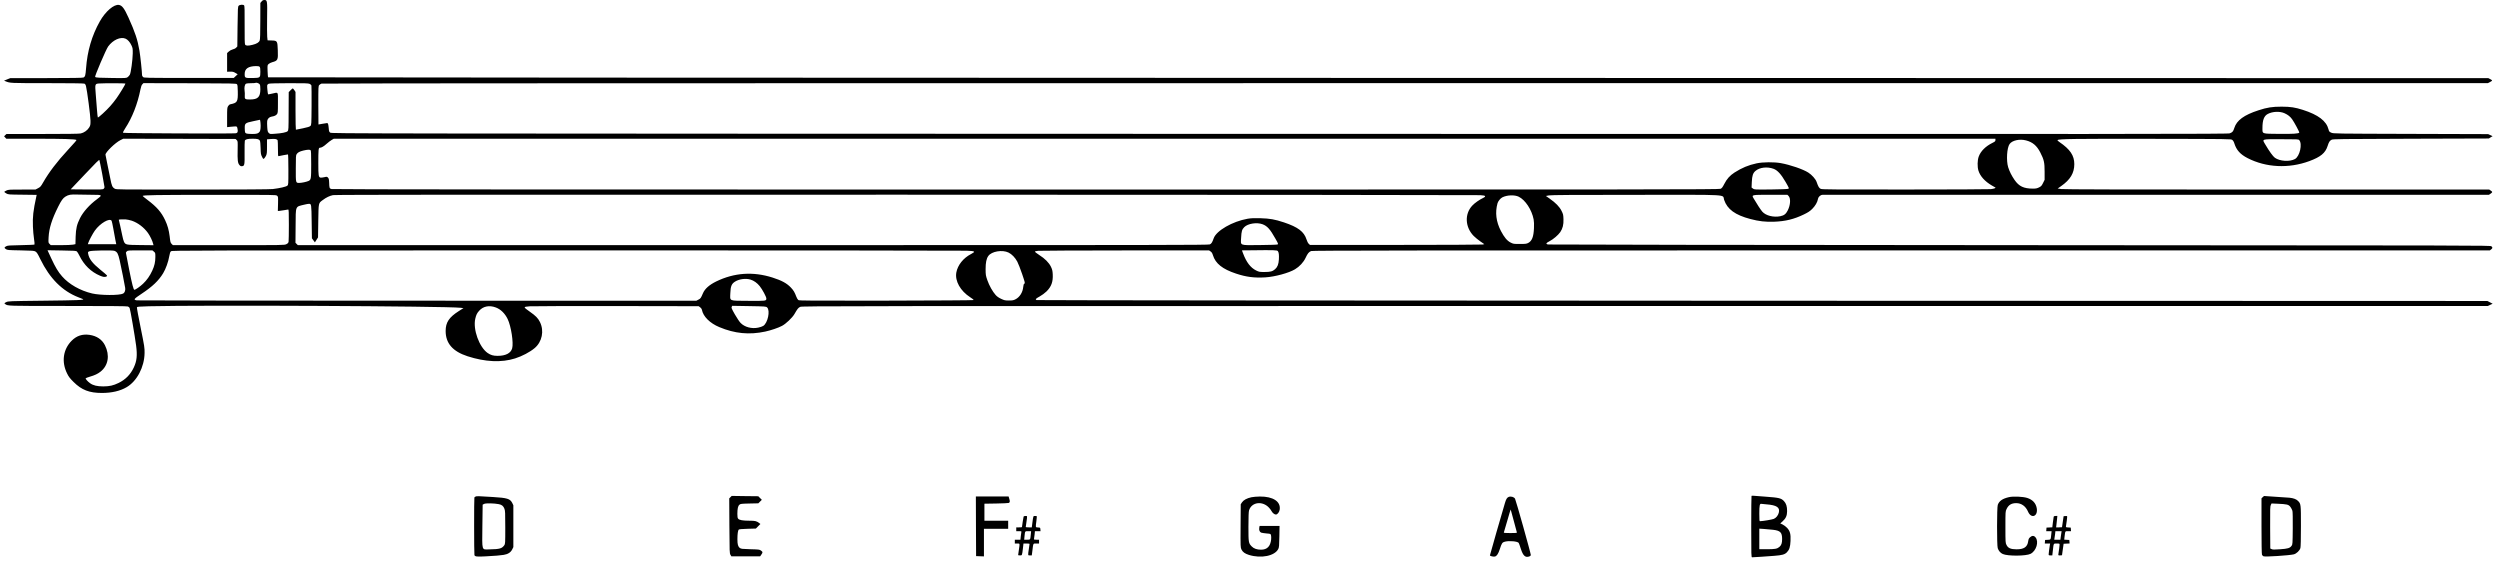
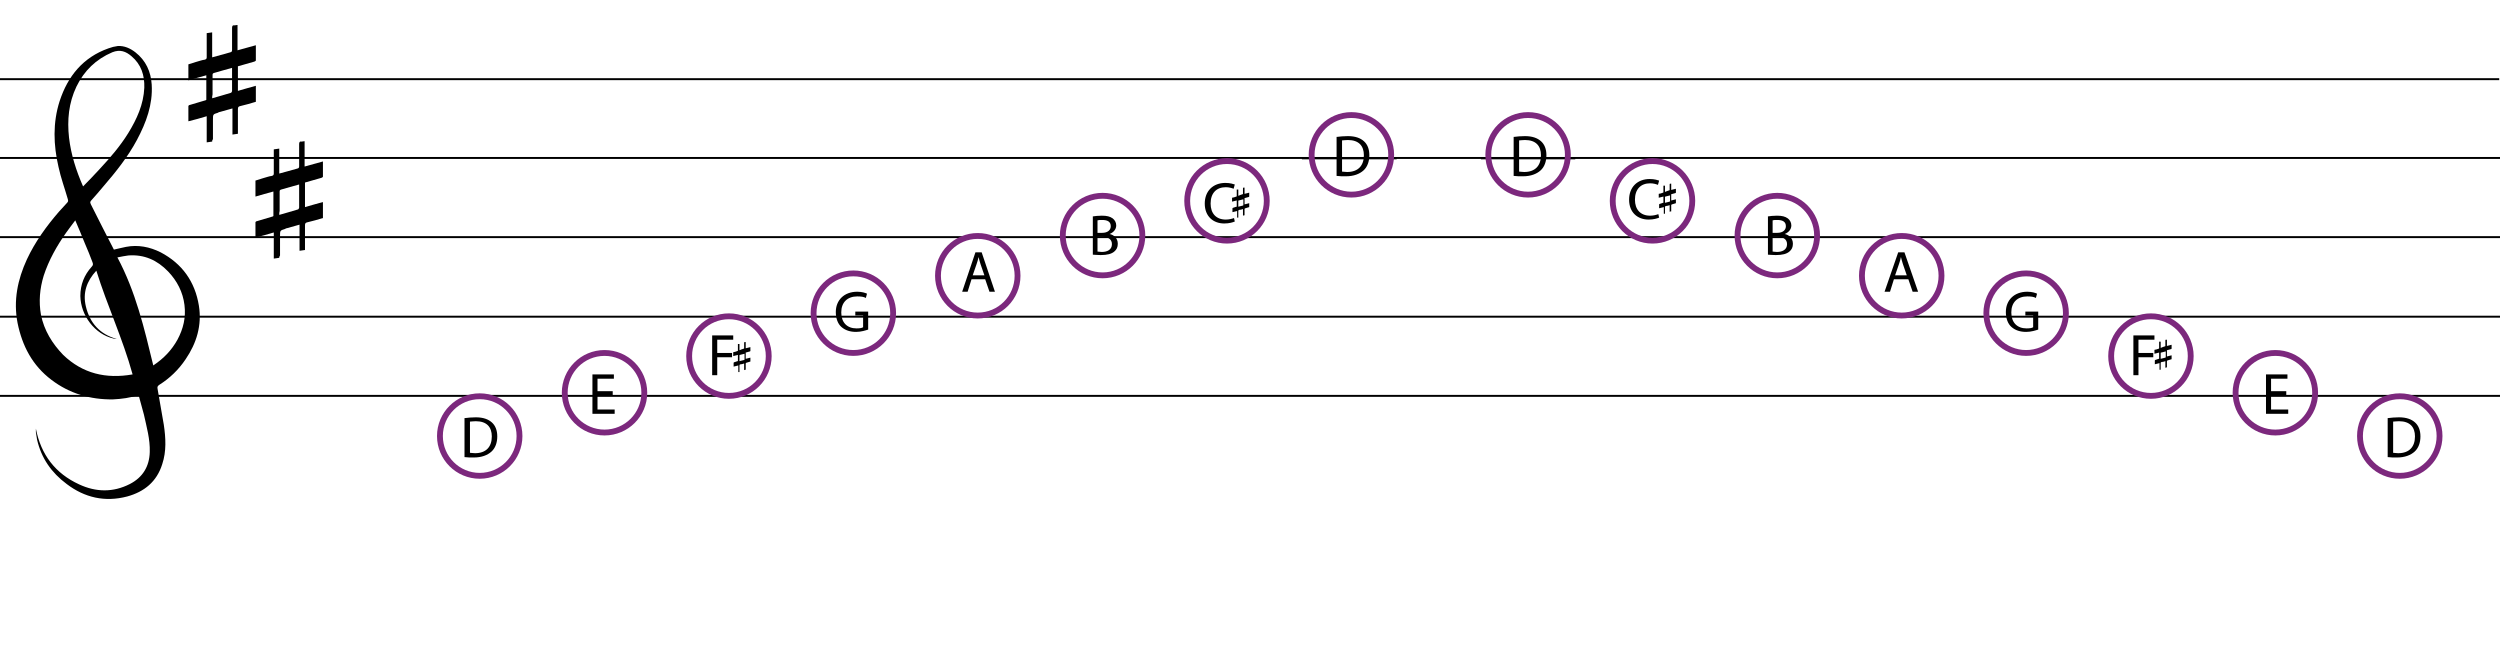
- <svg xmlns="http://www.w3.org/2000/svg" version="1.0" width="5262pt" height="1208pt" viewBox="0 0 5262 1208" preserveAspectRatio="xMidYMid meet">
-   <g transform="translate(0,1208) scale(0.1,-0.1)" fill="#000000" stroke="none">
-     <path d="M5506 12049 l-26 -31 -1 -376 c0 -265 -4 -387 -12 -412 -14 -42 -63 -72 -153 -94 -92 -23 -140 -21 -155 6 -9 16 -11 130 -10 416 2 291 -1 397 -10 408 -18 22 -92 18 -115 -7 -18 -20 -19 -46 -24 -439 l-5 -418 -24 -25 c-13 -15 -44 -31 -73 -37 -30 -8 -62 -25 -83 -45 l-35 -32 0 -197 0 -196 64 2 c53 1 71 -3 111 -27 l48 -28 -41 -38 -41 -39 -946 0 c-932 0 -945 0 -965 20 -11 11 -20 27 -20 36 0 67 -36 406 -55 519 -39 229 -90 383 -231 695 -88 194 -132 253 -199 266 -105 19 -285 -135 -404 -346 -168 -299 -264 -627 -290 -992 -11 -145 -18 -170 -53 -189 -16 -9 -227 -12 -782 -13 l-761 -1 -65 -26 -65 -27 30 -12 c98 -40 91 -40 876 -40 457 0 768 -4 783 -10 17 -6 28 -21 35 -47 24 -91 96 -643 96 -734 0 -89 -2 -99 -30 -145 -37 -59 -107 -108 -176 -123 -35 -8 -295 -11 -807 -11 l-756 0 -25 -24 -25 -25 24 -26 23 -25 633 0 c556 0 824 -8 843 -26 6 -5 -29 -46 -181 -211 -229 -247 -397 -468 -520 -683 -49 -86 -59 -97 -108 -122 l-54 -28 -285 0 c-268 0 -287 -1 -328 -21 -24 -11 -43 -24 -43 -28 0 -4 19 -18 42 -32 42 -24 47 -24 342 -27 l298 -4 -6 -26 c-68 -316 -81 -433 -73 -642 3 -80 13 -196 23 -257 10 -62 14 -116 10 -120 -4 -5 -132 -10 -284 -13 -238 -4 -281 -7 -309 -22 -46 -25 -47 -34 -11 -60 32 -22 40 -23 313 -28 257 -5 283 -7 313 -25 27 -16 47 -48 101 -160 199 -407 461 -670 803 -803 40 -16 82 -33 93 -37 48 -20 -108 -26 -821 -34 -749 -9 -750 -9 -794 -31 -42 -21 -43 -23 -24 -37 57 -44 16 -43 1323 -43 860 0 1247 -3 1264 -11 12 -6 28 -19 35 -29 12 -20 109 -583 137 -793 27 -210 15 -324 -48 -460 -70 -150 -175 -256 -322 -328 -112 -54 -189 -71 -320 -72 -130 0 -214 20 -279 67 -51 36 -100 92 -92 104 3 5 40 19 83 32 110 32 170 61 230 108 163 130 198 343 92 555 -62 122 -174 197 -326 219 -148 21 -270 -19 -373 -122 -183 -183 -220 -447 -97 -693 32 -66 59 -101 136 -177 169 -169 331 -231 596 -231 207 0 386 42 521 122 218 128 373 424 377 719 2 108 -3 140 -82 530 -47 228 -82 423 -79 431 6 14 39 17 255 23 1127 27 6242 3 6556 -32 l62 -7 -100 -64 c-204 -130 -275 -237 -275 -418 0 -259 149 -430 460 -531 373 -121 714 -137 1002 -46 148 47 309 132 410 216 158 132 206 364 112 551 -40 81 -90 131 -209 214 -71 48 -114 84 -112 93 2 12 26 17 107 23 58 4 881 6 1830 5 l1725 -3 31 -22 c20 -15 34 -35 38 -55 27 -140 168 -281 366 -363 325 -137 632 -166 967 -94 120 26 277 79 354 121 81 42 214 170 258 244 70 120 82 135 124 155 41 18 376 19 17782 19 l17740 0 50 24 50 23 -55 29 -55 29 -15260 5 c-8444 3 -15268 9 -15277 14 -32 15 -19 30 65 76 46 25 108 71 143 105 103 101 140 203 132 361 -4 75 -10 100 -37 158 -43 88 -127 173 -249 250 -51 33 -91 64 -89 70 2 6 32 14 68 17 35 4 859 7 1830 8 l1766 1 33 -22 c24 -17 37 -37 50 -80 53 -175 202 -293 487 -387 213 -71 383 -93 615 -79 200 12 496 92 625 170 95 57 180 148 223 241 43 92 68 123 116 143 28 12 1869 14 12422 14 l12389 0 27 21 c32 25 33 40 5 65 -21 19 -204 19 -9928 24 -5448 3 -9918 10 -9933 14 -47 14 -38 31 37 69 80 42 180 127 225 191 52 77 72 157 68 272 -3 92 -6 107 -41 176 -42 86 -123 169 -252 259 l-77 54 63 12 c48 9 498 12 1834 12 2036 1 1813 14 1854 -105 67 -199 233 -320 554 -404 179 -48 317 -63 497 -57 240 9 420 53 627 153 89 43 126 67 176 116 65 65 109 140 122 211 10 49 54 87 103 87 20 0 3183 0 7028 0 l6991 0 33 22 c45 31 46 39 7 65 l-33 23 -4467 0 c-3244 0 -4487 3 -4541 11 l-76 11 73 51 c194 136 277 275 277 463 0 181 -88 311 -313 464 -31 20 -45 36 -39 42 24 24 352 29 1964 26 1671 -3 1687 -3 1713 -23 17 -13 34 -40 44 -75 44 -140 125 -229 278 -308 390 -200 867 -223 1300 -63 238 88 336 169 384 317 27 85 43 110 83 132 29 16 152 17 1671 22 l1640 5 39 25 40 24 -47 22 -47 21 -1628 5 c-1611 5 -1627 5 -1673 25 -42 19 -47 25 -58 69 -45 178 -216 308 -542 412 -163 52 -256 66 -444 67 -199 0 -307 -17 -487 -76 -306 -99 -460 -212 -510 -372 -23 -74 -37 -91 -95 -113 -41 -16 -1273 -17 -20000 -12 -19760 6 -19956 6 -19982 26 -23 17 -27 28 -32 93 -7 81 -15 109 -33 109 -6 0 -49 -7 -96 -15 -47 -8 -86 -15 -87 -15 -2 0 -3 182 -3 405 0 394 1 406 20 425 12 12 32 25 46 30 16 7 8277 10 22812 10 l22787 0 40 21 c60 32 61 35 14 61 l-44 23 -23362 5 c-12849 3 -23365 9 -23369 13 -5 4 -10 64 -12 132 -4 123 -4 124 22 148 14 13 48 30 74 37 120 33 127 47 119 252 -7 198 -10 202 -130 206 l-85 3 -8 76 c-3 43 -5 220 -2 394 6 363 3 379 -56 379 -26 0 -40 -7 -60 -31z m-2863 -783 c46 -20 92 -72 124 -141 26 -55 28 -69 27 -170 -2 -137 -39 -410 -62 -449 -9 -16 -30 -38 -45 -50 -28 -20 -37 -21 -310 -18 -278 3 -353 7 -375 21 -15 9 228 578 274 642 101 139 261 211 367 165z m2821 -592 c12 -12 16 -37 16 -105 0 -124 -5 -128 -147 -131 -180 -3 -183 -1 -183 86 0 110 75 162 237 165 44 1 66 -4 77 -15z m-1 -365 c13 -17 17 -40 17 -108 -1 -163 -51 -214 -216 -215 -104 -1 -117 8 -112 78 3 28 1 77 -4 109 -10 68 4 132 31 146 10 6 58 10 106 10 48 0 90 3 93 6 12 12 67 -5 85 -26z m-2823 11 c0 -16 -123 -218 -189 -310 -33 -47 -92 -121 -132 -165 -83 -94 -251 -247 -260 -237 -3 4 -12 77 -18 162 -7 85 -19 234 -26 330 -18 213 -16 217 72 223 140 8 553 6 553 -3z m2346 -12 c14 -14 17 -40 19 -150 4 -222 -8 -242 -157 -273 -16 -3 -35 -19 -47 -39 -19 -31 -21 -48 -21 -237 l0 -205 78 8 c138 12 129 15 141 -43 13 -58 3 -86 -32 -94 -42 -11 -2365 -1 -2376 10 -7 7 8 38 45 95 147 224 260 513 320 817 13 62 24 94 41 110 l22 23 975 -2 c898 -3 977 -4 992 -20z m1529 8 c21 -9 37 -24 40 -38 3 -13 4 -204 3 -425 -3 -397 -3 -403 -25 -424 -16 -16 -57 -29 -159 -50 -76 -16 -142 -29 -146 -29 -4 0 -8 179 -8 398 l0 397 -25 38 c-14 20 -29 37 -33 37 -5 0 -25 -18 -47 -40 l-38 -39 -2 -401 c-1 -392 -2 -401 -22 -422 -25 -24 -128 -45 -275 -54 -93 -7 -97 -6 -121 18 -22 22 -26 37 -32 121 -4 53 -4 113 -1 133 9 47 44 81 92 89 60 10 93 25 114 53 18 23 20 41 20 238 0 246 14 224 -120 194 -46 -10 -86 -18 -87 -16 -8 8 -24 170 -19 190 3 14 18 29 33 34 17 6 186 11 426 11 324 1 404 -2 432 -13z m41571 -620 c72 -33 117 -69 158 -125 44 -60 157 -271 151 -282 -14 -22 -128 -30 -423 -27 -373 4 -352 -4 -352 123 0 168 33 255 113 297 102 53 254 59 353 14z m-42603 -203 c8 -78 0 -162 -17 -184 -30 -40 -59 -49 -161 -49 -60 0 -110 5 -125 13 -23 12 -25 19 -28 94 -4 118 4 126 178 162 74 15 138 29 141 30 3 0 9 -29 12 -66z m-501 -361 c23 -22 23 -26 20 -201 -5 -221 2 -283 36 -322 19 -24 31 -29 56 -27 53 5 57 26 54 283 -1 127 1 240 5 252 11 31 57 43 163 43 104 0 137 -9 154 -41 7 -12 14 -79 15 -154 3 -120 6 -138 30 -185 25 -50 27 -51 45 -35 11 10 29 36 40 59 17 37 20 62 20 193 l0 150 83 7 c89 7 130 -1 141 -29 3 -9 6 -89 6 -176 0 -148 1 -160 18 -155 21 6 181 36 193 36 5 0 9 -139 9 -318 0 -317 0 -319 -22 -340 -25 -22 -154 -53 -306 -71 -54 -7 -653 -11 -1689 -11 -1525 -1 -1606 0 -1635 17 -54 31 -67 60 -97 218 -16 83 -46 225 -65 318 -20 92 -36 174 -36 181 0 52 204 251 314 306 l60 30 1183 -2 1182 -3 23 -23z m37018 0 c0 -24 -8 -32 -62 -59 -145 -71 -248 -174 -290 -289 -28 -76 -31 -214 -6 -295 37 -118 133 -225 280 -312 34 -20 67 -38 72 -41 28 -10 -20 -29 -91 -37 -43 -4 -858 -8 -1811 -8 -1488 -1 -1738 1 -1767 13 -36 15 -54 45 -90 149 -20 58 -100 148 -173 194 -110 71 -381 164 -582 200 -142 25 -375 23 -507 -5 -173 -37 -309 -94 -466 -194 -97 -63 -160 -133 -215 -241 -34 -67 -51 -89 -77 -101 -30 -15 -1334 -16 -14617 -16 -10058 0 -14595 3 -14620 11 -44 12 -46 18 -50 136 -3 69 -7 86 -25 105 -21 20 -25 21 -75 9 -29 -7 -64 -11 -78 -10 -45 7 -50 34 -50 304 0 288 4 325 32 325 34 0 84 29 146 86 33 30 80 65 104 79 l43 25 17488 0 17487 0 0 -28z m6394 -1 c71 -78 12 -341 -89 -398 -110 -61 -319 -48 -423 26 -41 30 -117 135 -201 278 -71 121 -94 113 333 113 346 0 364 -1 380 -19z m-5751 -6 c139 -36 226 -109 300 -252 79 -154 92 -211 92 -408 l0 -170 -33 -67 c-29 -58 -39 -70 -84 -92 -42 -21 -66 -26 -128 -26 -194 0 -294 47 -388 183 -63 92 -104 174 -134 267 -43 140 -27 412 31 490 55 76 211 110 344 75z m-36105 -207 c9 -9 12 -88 12 -295 0 -309 -3 -327 -56 -352 -43 -19 -145 -41 -195 -41 -75 0 -74 -5 -73 305 0 240 2 276 17 299 25 38 60 57 140 77 86 21 139 23 155 7z m-4388 -492 c27 -147 50 -276 50 -286 0 -9 -8 -24 -18 -34 -17 -15 -53 -16 -356 -14 l-338 3 299 316 c229 243 300 313 305 300 4 -9 30 -137 58 -285z m35180 101 c83 -31 158 -113 253 -277 76 -132 77 -135 55 -144 -13 -6 -171 -12 -368 -14 -345 -3 -346 -3 -374 19 l-29 22 5 116 c6 133 24 189 78 234 88 75 247 93 380 44z m-35388 -547 c215 0 220 -4 98 -94 -155 -114 -287 -262 -355 -396 -67 -134 -87 -219 -93 -392 l-4 -157 -50 -10 c-27 -6 -143 -11 -259 -11 l-210 0 -26 26 c-26 26 -26 27 -20 142 10 188 69 377 202 642 65 130 100 179 151 211 69 42 110 49 253 44 74 -3 214 -5 313 -5z m29218 -8 c75 -5 95 -10 98 -23 2 -10 -12 -22 -40 -35 -73 -33 -181 -108 -231 -163 -164 -176 -150 -454 32 -638 33 -33 97 -85 142 -116 l81 -56 -38 -8 c-22 -4 -848 -8 -1836 -8 l-1796 0 -26 24 c-15 14 -35 53 -46 90 -52 165 -179 261 -475 360 -193 64 -296 82 -495 88 -136 4 -196 1 -270 -11 -318 -56 -658 -251 -714 -411 -30 -86 -47 -113 -81 -129 -30 -14 -974 -16 -9614 -16 l-9582 0 -25 25 -25 25 3 354 c4 439 -13 400 190 450 36 9 77 16 91 16 51 0 52 -7 57 -379 l5 -347 31 -42 32 -43 33 52 33 52 5 346 c7 393 2 371 94 440 71 54 146 90 216 104 44 9 2866 11 12057 9 6599 -1 12042 -6 12094 -10z m-25329 -11 c24 -19 24 -22 21 -170 l-4 -151 24 0 c12 0 58 7 101 15 43 8 85 15 93 15 12 0 14 -52 14 -324 0 -178 -3 -337 -6 -354 -5 -24 -16 -36 -48 -52 -42 -20 -57 -20 -1215 -20 l-1172 0 -24 24 c-27 27 -30 36 -44 162 -16 130 -44 232 -96 341 -79 168 -175 278 -373 427 -57 43 -102 80 -100 82 18 18 283 22 1459 23 1312 1 1347 1 1370 -18z m31814 -5 c49 -50 42 -189 -17 -306 -39 -75 -75 -104 -156 -121 -143 -29 -306 12 -380 97 -33 38 -121 172 -183 280 -42 75 -49 74 358 74 l354 0 24 -24z m-5680 -16 c139 -67 276 -275 315 -478 8 -40 11 -107 7 -185 -8 -183 -42 -269 -122 -311 -35 -18 -58 -21 -176 -21 -131 0 -137 1 -194 30 -74 38 -132 108 -203 242 -103 197 -126 391 -72 586 13 43 60 102 101 123 97 50 257 56 344 14z m-29192 -505 c131 -45 257 -141 343 -261 44 -62 94 -167 108 -227 l7 -28 -273 3 c-304 3 -316 6 -348 68 -10 20 -26 79 -36 131 -9 52 -30 147 -45 211 -16 65 -29 120 -29 122 0 8 82 12 145 8 33 -2 91 -15 128 -27z m-423 -4 c5 -11 21 -84 35 -163 13 -79 33 -185 43 -235 l19 -93 -299 0 -299 0 7 23 c14 47 98 205 140 263 110 155 316 275 354 205z m24224 -71 c100 -38 159 -103 272 -305 56 -98 61 -111 46 -120 -10 -6 -159 -11 -374 -13 -437 -4 -404 -17 -395 152 7 139 18 177 67 226 75 75 263 105 384 60z m322 -565 c21 -28 27 -78 22 -174 -6 -103 -29 -162 -80 -207 -54 -47 -98 -59 -223 -59 -104 0 -114 2 -176 32 -117 58 -205 173 -275 360 l-24 63 213 2 c463 6 528 4 543 -17z m-25277 -9 c10 -9 33 -47 51 -84 98 -202 246 -345 437 -426 67 -28 103 -32 134 -15 27 14 23 18 -130 143 -166 135 -236 227 -256 337 -6 34 -5 37 27 50 45 18 488 26 528 9 59 -24 76 -57 109 -200 34 -151 106 -510 116 -581 8 -51 -11 -101 -43 -118 -76 -41 -476 -39 -652 2 -253 60 -487 193 -633 360 -83 94 -141 191 -228 379 l-79 171 300 -5 c266 -4 302 -6 319 -22z m1620 -2 c30 -25 31 -28 31 -112 0 -106 -19 -190 -65 -288 -50 -110 -116 -203 -195 -277 -58 -56 -160 -127 -181 -127 -19 0 -49 115 -110 423 -38 192 -69 353 -69 358 0 5 9 18 20 29 19 19 33 20 279 20 l259 0 31 -26z m17104 19 c185 -7 198 -17 94 -71 -161 -83 -279 -231 -308 -386 -33 -180 84 -389 294 -524 56 -36 75 -52 65 -58 -7 -5 -834 -10 -1837 -12 -1602 -2 -1827 -1 -1847 12 -12 9 -32 40 -43 71 -34 92 -60 136 -114 192 -86 91 -193 149 -387 211 -410 130 -806 103 -1187 -83 -144 -71 -237 -153 -277 -247 -45 -105 -50 -112 -96 -135 l-44 -23 -5866 1 c-3226 0 -5885 4 -5910 7 -78 12 -65 29 102 140 229 152 356 273 452 431 56 93 109 240 129 360 11 65 20 89 37 103 21 17 343 18 8304 18 4554 0 8352 -3 8439 -7z m885 -39 c69 -34 138 -105 184 -191 20 -38 66 -155 102 -261 60 -178 64 -193 47 -202 -13 -7 -20 -25 -24 -69 -10 -113 -74 -216 -164 -261 -41 -21 -62 -25 -138 -25 -81 0 -97 4 -163 35 -50 23 -87 49 -115 80 -65 73 -136 199 -175 312 -34 98 -36 110 -37 233 0 139 17 221 57 277 69 98 295 136 426 72z m-5431 -569 c70 -21 139 -70 193 -137 56 -69 140 -226 140 -260 0 -53 -5 -53 -379 -50 -420 3 -385 -12 -379 163 5 144 27 197 100 242 88 55 224 72 325 42z m-5360 -587 c102 -38 191 -125 248 -243 73 -151 127 -501 95 -617 -29 -102 -136 -158 -306 -158 -92 0 -143 15 -210 60 -177 123 -313 498 -260 723 19 82 36 116 83 168 85 94 213 119 350 67z m5709 1 c70 -65 14 -330 -82 -389 -18 -12 -66 -28 -106 -36 -136 -29 -285 11 -370 99 -24 24 -78 105 -121 180 -68 120 -76 140 -66 159 l11 21 356 -6 c346 -6 355 -7 378 -28z" />
-     <path d="M36866 1643 c-3 -3 -6 -296 -6 -650 0 -608 1 -643 18 -643 31 0 333 20 467 31 169 13 220 28 267 76 51 53 69 108 75 238 7 144 -10 207 -72 274 -24 26 -67 58 -94 71 l-50 23 49 44 c68 61 94 119 95 213 0 103 -19 164 -69 216 -56 58 -106 70 -371 89 -121 8 -239 17 -261 20 -23 2 -44 1 -48 -2z m309 -178 c223 -17 294 -65 265 -177 -16 -59 -55 -107 -104 -129 -35 -15 -236 -49 -292 -49 -12 0 -14 27 -14 160 0 174 8 213 44 205 12 -2 57 -7 101 -10z m145 -536 c153 -18 190 -56 190 -194 0 -88 -15 -131 -59 -168 -47 -39 -90 -47 -263 -47 l-158 0 0 216 0 217 103 -7 c56 -4 140 -11 187 -17z" />
-     <path d="M10014 1630 c-12 -5 -25 -14 -29 -20 -8 -13 -7 -1193 1 -1214 12 -32 51 -36 237 -26 222 12 292 18 379 31 89 14 148 52 179 115 l24 49 0 440 0 440 -23 48 c-45 89 -105 108 -407 126 -312 20 -340 20 -361 11z m483 -161 c66 -13 97 -38 120 -97 16 -42 18 -82 18 -394 0 -336 -1 -347 -21 -375 -51 -69 -95 -82 -307 -86 -175 -3 -159 -52 -154 492 3 245 6 447 6 449 1 2 16 9 34 17 35 16 205 13 304 -6z" />
-     <path d="M15375 1616 l-26 -26 3 -577 c3 -554 4 -579 23 -611 l19 -32 303 0 302 0 26 37 c32 48 32 54 -7 84 -32 23 -41 24 -225 29 -174 5 -194 7 -220 26 -39 29 -52 74 -52 184 0 109 11 186 28 203 8 8 70 14 186 17 l175 5 47 48 48 48 -25 19 c-55 43 -84 50 -203 50 -141 0 -216 13 -239 41 -14 17 -18 39 -18 103 1 112 13 166 43 192 23 20 38 22 211 26 l187 4 37 37 37 37 -38 38 -37 37 -280 3 -279 4 -26 -26z" />
-     <path d="M47625 1615 l-25 -24 0 -580 c0 -355 4 -590 10 -606 5 -14 20 -29 33 -34 39 -15 541 18 636 41 57 14 125 79 140 133 7 26 11 187 11 463 0 465 0 465 -62 529 -35 36 -94 58 -178 67 -44 5 -504 36 -533 36 -4 0 -19 -11 -32 -25z m508 -155 c38 -10 55 -22 78 -53 16 -22 34 -58 40 -79 6 -25 9 -162 7 -373 -3 -319 -4 -335 -24 -362 -36 -50 -79 -63 -243 -74 -121 -9 -155 -8 -178 3 l-28 13 -3 443 c-2 390 0 446 14 474 l16 31 136 -6 c76 -2 159 -10 185 -17z" />
-     <path d="M20542 1003 l3 -628 83 -3 82 -3 0 291 0 290 255 0 255 0 0 85 0 85 -250 0 -250 0 0 179 0 179 248 4 c136 2 255 8 264 12 26 12 28 31 12 86 l-15 50 -344 0 -345 0 2 -627z" />
-     <path d="M26340 1614 c-97 -21 -166 -59 -198 -107 l-27 -41 -3 -454 c-3 -447 -2 -455 19 -499 26 -53 73 -87 157 -113 257 -80 545 -21 618 127 16 33 19 69 22 261 l4 222 -210 0 -210 0 -7 -38 c-8 -50 8 -90 41 -103 15 -5 65 -13 112 -17 84 -7 86 -7 94 -37 5 -16 6 -57 3 -90 -15 -144 -85 -215 -213 -215 -85 0 -151 23 -194 67 -69 70 -71 82 -71 418 1 215 4 312 13 343 54 176 285 206 423 53 20 -22 43 -53 51 -70 20 -38 62 -71 91 -71 33 0 73 52 80 103 26 170 -139 279 -419 276 -61 -1 -140 -7 -176 -15z" />
-     <path d="M31755 1621 c-36 -15 -55 -46 -80 -132 -56 -185 -315 -1088 -315 -1098 0 -15 74 -33 105 -25 40 10 71 57 104 159 39 123 52 140 106 154 94 24 270 7 291 -27 6 -9 26 -64 44 -122 48 -151 97 -194 184 -160 17 6 26 17 26 31 0 35 -311 1143 -331 1181 -20 38 -88 57 -134 39z m105 -497 c33 -126 63 -237 66 -246 5 -17 -6 -18 -136 -18 -110 0 -141 3 -137 13 2 6 35 119 73 249 37 131 69 236 71 234 1 -1 30 -105 63 -232z" />
-     <path d="M42284 1616 c-135 -31 -206 -80 -235 -163 -19 -53 -20 -848 -1 -910 17 -55 57 -102 107 -124 106 -47 491 -44 584 4 122 62 180 257 104 347 -32 39 -72 40 -114 2 -26 -23 -33 -39 -40 -86 -16 -118 -89 -169 -246 -168 -122 1 -177 25 -210 92 -22 43 -23 52 -23 375 0 326 0 331 24 380 41 87 102 125 204 125 109 0 199 -65 248 -179 69 -159 215 -98 183 75 -20 106 -88 178 -202 214 -92 28 -291 37 -383 16z" />
-     <path d="M21545 1208 c-4 -11 -35 -209 -35 -223 0 -3 -27 -5 -60 -5 l-60 0 0 -40 0 -40 56 0 c53 0 56 -1 51 -22 -3 -13 -9 -53 -12 -90 l-7 -68 -59 0 -59 0 0 -40 0 -40 50 0 c58 0 56 9 35 -135 -8 -55 -15 -103 -15 -107 0 -5 18 -8 39 -8 45 0 43 -6 62 153 l11 97 64 0 c35 0 64 -3 64 -7 0 -5 -7 -53 -15 -108 -21 -141 -22 -135 24 -135 l38 0 12 93 c21 171 14 157 82 157 l59 0 0 40 0 40 -56 0 c-48 0 -55 2 -50 18 3 9 8 50 12 90 l7 72 59 0 59 0 -3 38 c-3 37 -3 37 -50 40 -55 4 -53 -6 -34 135 7 53 10 99 8 102 -3 3 -20 5 -38 5 -37 0 -35 4 -55 -147 l-12 -93 -63 0 c-35 0 -64 3 -64 8 0 4 7 52 15 107 19 133 20 125 -20 125 -20 0 -38 -6 -40 -12z m151 -380 c-11 -111 -8 -108 -78 -108 l-61 0 7 73 c11 110 8 107 78 107 l61 0 -7 -72z" />
-     <path d="M43226 1203 c-2 -10 -10 -64 -17 -120 l-12 -102 -61 -3 -61 -3 -3 -37 -3 -38 57 0 56 0 -7 -67 c-11 -115 -9 -112 -73 -115 l-57 -3 -3 -37 -3 -38 56 0 56 0 -6 -32 c-10 -62 -25 -173 -25 -195 0 -20 5 -23 39 -23 l38 0 12 108 c17 151 12 142 82 142 57 0 59 -1 59 -26 0 -22 -13 -121 -25 -196 -4 -27 -3 -28 35 -28 22 0 40 1 41 3 0 1 8 56 17 122 l17 120 63 3 63 3 -3 37 -3 37 -54 3 -53 3 6 57 c16 130 10 122 78 122 l59 0 -3 38 -3 37 -52 3 c-51 3 -52 4 -48 30 12 71 25 173 25 192 0 18 -5 21 -37 18 l-38 -3 -17 -115 c-9 -63 -17 -116 -17 -117 -1 -2 -29 -3 -62 -3 l-62 0 7 58 c3 31 9 85 13 120 l6 62 -36 0 c-25 0 -37 -5 -41 -17z m161 -340 c-3 -21 -9 -62 -13 -90 l-7 -53 -64 0 -65 0 5 33 c3 17 9 58 13 90 l6 57 65 0 66 0 -6 -37z" />
+ <svg xmlns="http://www.w3.org/2000/svg" version="1.1" id="Layer_1" x="0px" y="0px" viewBox="0 0 641 172" style="enable-background:new 0 0 641 172;" xml:space="preserve">
+   <style type="text/css">
+ 	.st0{fill:none;stroke:#000000;stroke-width:0.5;stroke-miterlimit:10;}
+ 	.st1{fill:none;stroke:#7C287D;stroke-width:1.5;stroke-miterlimit:10;}
+ 	.st2{fill:none;stroke:#67BF75;stroke-miterlimit:10;}
+ 	.st3{fill:#7B7B7B;}
+ </style>
+   <line id="XMLID_1_" class="st0" x1="0" y1="40.5" x2="641" y2="40.5" />
+   <line id="XMLID_123_" class="st0" x1="-0.2" y1="20.3" x2="640.8" y2="20.3" />
+   <line id="XMLID_3_" class="st0" x1="0" y1="60.8" x2="641" y2="60.8" />
+   <line id="XMLID_4_" class="st0" x1="0" y1="81.2" x2="641" y2="81.2" />
+   <line id="XMLID_5_" class="st0" x1="0" y1="101.5" x2="641" y2="101.5" />
+   <circle id="XMLID_16_" class="st1" cx="155" cy="100.7" r="10.2" />
+   <circle id="XMLID_12_" class="st1" cx="123" cy="111.8" r="10.2" />
+   <circle id="XMLID_19_" class="st1" cx="186.9" cy="91.3" r="10.2" />
+   <circle id="XMLID_22_" class="st1" cx="218.8" cy="80.3" r="10.2" />
+   <circle id="XMLID_25_" class="st1" cx="250.7" cy="70.7" r="10.2" />
+   <circle id="XMLID_28_" class="st1" cx="282.7" cy="60.4" r="10.2" />
+   <circle id="XMLID_31_" class="st1" cx="314.6" cy="51.5" r="10.2" />
+   <circle id="XMLID_58_" class="st1" cx="423.7" cy="51.5" r="10.2" />
+   <circle id="XMLID_52_" class="st1" cx="455.7" cy="60.4" r="10.2" />
+   <circle id="XMLID_49_" class="st1" cx="487.6" cy="70.7" r="10.2" />
+   <circle id="XMLID_46_" class="st1" cx="519.5" cy="80.3" r="10.2" />
+   <circle id="XMLID_43_" class="st1" cx="551.5" cy="91.3" r="10.2" />
+   <circle id="XMLID_40_" class="st1" cx="583.4" cy="100.7" r="10.2" />
+   <circle id="XMLID_37_" class="st1" cx="615.3" cy="111.8" r="10.2" />
+   <g id="XMLID_3199_">
+     <path id="XMLID_3200_" d="M119.2,107.2c0.8-0.1,1.7-0.2,2.8-0.2c1.9,0,3.2,0.5,4.1,1.3c0.9,0.8,1.4,2,1.4,3.6c0,1.6-0.5,3-1.5,3.9   c-1,0.9-2.5,1.5-4.5,1.5c-0.9,0-1.7,0-2.4-0.1V107.2z M120.5,116.1c0.3,0,0.8,0.1,1.3,0.1c2.8,0,4.3-1.6,4.3-4.3   c0-2.4-1.3-3.9-4.1-3.9c-0.7,0-1.2,0.1-1.5,0.1V116.1z" />
+   </g>
+   <g id="XMLID_3195_">
+     <path id="XMLID_3196_" d="M612.3,107.2c0.8-0.1,1.7-0.2,2.8-0.2c1.9,0,3.2,0.5,4.1,1.3c0.9,0.8,1.4,2,1.4,3.6c0,1.6-0.5,3-1.5,3.9   c-1,0.9-2.5,1.5-4.5,1.5c-0.9,0-1.7,0-2.4-0.1V107.2z M613.6,116.1c0.3,0,0.8,0.1,1.3,0.1c2.8,0,4.3-1.6,4.3-4.3   c0-2.4-1.3-3.9-4.1-3.9c-0.7,0-1.2,0.1-1.5,0.1V116.1z" />
+   </g>
+   <g id="XMLID_3192_">
+     <path id="XMLID_3193_" d="M157.1,101.4h-3.9v3.6h4.4v1.1h-5.7V96h5.5v1.1h-4.2v3.2h3.9V101.4z" />
+   </g>
+   <g id="XMLID_3189_">
+     <path id="XMLID_3190_" d="M586.2,101.4h-3.9v3.6h4.4v1.1H581V96h5.5v1.1h-4.2v3.2h3.9V101.4z" />
+   </g>
+   <g id="XMLID_3186_">
+     <path id="XMLID_3187_" d="M182.6,86h5.4v1.1h-4.1v3.4h3.8v1.1h-3.8v4.6h-1.3V86z" />
+   </g>
+   <g id="XMLID_3183_">
+     <path id="XMLID_3184_" d="M547,86h5.4v1.1h-4.1v3.4h3.8v1.1h-3.8v4.6H547V86z" />
+   </g>
+   <g id="XMLID_3180_">
+     <path id="XMLID_3181_" d="M222.6,84.5c-0.6,0.2-1.8,0.6-3.1,0.6c-1.5,0-2.8-0.4-3.8-1.3c-0.9-0.8-1.4-2.2-1.4-3.8   c0-3,2.1-5.2,5.5-5.2c1.2,0,2.1,0.3,2.5,0.5l-0.3,1.1c-0.5-0.3-1.2-0.4-2.2-0.4c-2.5,0-4.1,1.5-4.1,4.1c0,2.6,1.5,4.1,3.9,4.1   c0.9,0,1.4-0.1,1.7-0.3v-3h-2v-1h3.3V84.5z" />
+   </g>
+   <g id="XMLID_3177_">
+     <path id="XMLID_3178_" d="M522.6,84.5c-0.6,0.2-1.8,0.6-3.1,0.6c-1.5,0-2.8-0.4-3.8-1.3c-0.9-0.8-1.4-2.2-1.4-3.8   c0-3,2.1-5.2,5.5-5.2c1.2,0,2.1,0.3,2.5,0.5l-0.3,1.1c-0.5-0.3-1.2-0.4-2.2-0.4c-2.5,0-4.1,1.5-4.1,4.1c0,2.6,1.5,4.1,3.9,4.1   c0.9,0,1.4-0.1,1.7-0.3v-3h-2v-1h3.3V84.5z" />
+   </g>
+   <line id="XMLID_83_" class="st0" x1="333.8" y1="40.6" x2="358.1" y2="40.6" />
+   <line id="XMLID_82_" class="st0" x1="379.7" y1="40.6" x2="403.9" y2="40.6" />
+   <g id="XMLID_3173_">
+     <path id="XMLID_3174_" d="M249.1,71.6l-1,3.2h-1.4l3.4-10.1h1.6l3.4,10.1h-1.4l-1.1-3.2H249.1z M252.4,70.6l-1-2.9   c-0.2-0.7-0.4-1.3-0.5-1.8h0c-0.1,0.6-0.3,1.2-0.5,1.8l-1,2.9H252.4z" />
+   </g>
+   <circle id="XMLID_34_" class="st1" cx="346.5" cy="39.7" r="10.2" />
+   <circle id="XMLID_55_" class="st1" cx="391.8" cy="39.7" r="10.2" />
+   <g id="XMLID_3169_">
+     <path id="XMLID_3170_" d="M485.6,71.6l-1,3.2h-1.4l3.5-10.1h1.6l3.5,10.1h-1.4l-1.1-3.2H485.6z M488.9,70.6l-1-2.9   c-0.2-0.7-0.4-1.3-0.5-1.8h0c-0.1,0.6-0.3,1.2-0.5,1.8l-1,2.9H488.9z" />
+   </g>
+   <g id="XMLID_3164_">
+     <path id="XMLID_3165_" d="M280.1,55.5c0.6-0.1,1.5-0.2,2.4-0.2c1.3,0,2.1,0.2,2.8,0.7c0.5,0.4,0.9,1,0.9,1.8c0,1-0.7,1.8-1.7,2.2v0   c1,0.2,2.1,1,2.1,2.5c0,0.9-0.3,1.5-0.9,2c-0.7,0.6-1.8,0.9-3.5,0.9c-0.9,0-1.6-0.1-2-0.1V55.5z M281.4,59.7h1.2   c1.4,0,2.2-0.7,2.2-1.7c0-1.2-0.9-1.6-2.2-1.6c-0.6,0-0.9,0-1.2,0.1V59.7z M281.4,64.5c0.3,0,0.6,0.1,1.1,0.1c1.3,0,2.6-0.5,2.6-2   c0-1.4-1.2-1.9-2.6-1.9h-1.1V64.5z" />
+   </g>
+   <g id="XMLID_3159_">
+     <path id="XMLID_3160_" d="M453.2,55.5c0.6-0.1,1.5-0.2,2.4-0.2c1.3,0,2.1,0.2,2.8,0.7c0.5,0.4,0.9,1,0.9,1.8c0,1-0.7,1.8-1.7,2.2v0   c1,0.2,2.1,1,2.1,2.5c0,0.9-0.3,1.5-0.9,2c-0.7,0.6-1.8,0.9-3.5,0.9c-0.9,0-1.6-0.1-2-0.1V55.5z M454.5,59.7h1.2   c1.4,0,2.2-0.7,2.2-1.7c0-1.2-0.9-1.6-2.2-1.6c-0.6,0-0.9,0-1.2,0.1V59.7z M454.5,64.5c0.3,0,0.6,0.1,1.1,0.1c1.3,0,2.6-0.5,2.6-2   c0-1.4-1.2-1.9-2.6-1.9h-1.1V64.5z" />
+   </g>
+   <g id="XMLID_3156_">
+     <path id="XMLID_3157_" d="M316.6,56.8c-0.5,0.2-1.4,0.5-2.7,0.5c-2.8,0-5-1.8-5-5.1c0-3.2,2.1-5.3,5.3-5.3c1.2,0,2.1,0.3,2.4,0.4   l-0.3,1.1c-0.5-0.2-1.2-0.4-2-0.4c-2.4,0-3.9,1.5-3.9,4.2c0,2.5,1.4,4.1,3.9,4.1c0.8,0,1.6-0.2,2.1-0.4L316.6,56.8z" />
+   </g>
+   <g id="XMLID_3153_">
+     <path id="XMLID_3154_" d="M425.4,55.8c-0.5,0.2-1.4,0.5-2.7,0.5c-2.8,0-5-1.8-5-5.1c0-3.2,2.1-5.3,5.3-5.3c1.2,0,2.1,0.3,2.4,0.4   l-0.3,1.1c-0.5-0.2-1.2-0.4-2-0.4c-2.4,0-3.9,1.5-3.9,4.2c0,2.5,1.4,4.1,3.9,4.1c0.8,0,1.6-0.2,2.1-0.4L425.4,55.8z" />
+   </g>
+   <g id="XMLID_3149_">
+     <path id="XMLID_3150_" d="M342.8,35.1c0.8-0.1,1.7-0.2,2.8-0.2c1.9,0,3.2,0.5,4.1,1.3c0.9,0.8,1.4,2,1.4,3.6c0,1.6-0.5,3-1.5,3.9   c-1,0.9-2.5,1.5-4.5,1.5c-0.9,0-1.7,0-2.4-0.1V35.1z M344.1,44c0.3,0,0.8,0.1,1.3,0.1c2.8,0,4.3-1.6,4.3-4.3c0-2.4-1.3-3.9-4.1-3.9   c-0.7,0-1.2,0.1-1.5,0.1V44z" />
+   </g>
+   <g id="XMLID_3145_">
+     <path id="XMLID_3146_" d="M388.2,35.1c0.8-0.1,1.7-0.2,2.8-0.2c1.9,0,3.2,0.5,4.1,1.3c0.9,0.8,1.4,2,1.4,3.6c0,1.6-0.5,3-1.5,3.9   c-1,0.9-2.5,1.5-4.5,1.5c-0.9,0-1.7,0-2.4-0.1V35.1z M389.5,44c0.3,0,0.8,0.1,1.3,0.1c2.8,0,4.3-1.6,4.3-4.3c0-2.4-1.3-3.9-4.1-3.9   c-0.7,0-1.2,0.1-1.5,0.1V44z" />
+   </g>
+   <g id="XMLID_9_">
+     <path id="XMLID_173_" d="M35.5,101.3c-2.1,0.7-4.3,1-6.5,1.1c-5.8,0.1-11.2-1.5-15.8-5c-4.9-3.7-7.5-8.7-8.7-14.6   c-1.1-5.7,0-11.1,2.4-16.3c2.1-4.5,5-8.5,8.2-12.2c0.7-0.8,1.4-1.5,2.1-2.3c0.3-0.3,0.3-0.5,0.2-0.9c-0.8-2.8-1.8-5.5-2.4-8.3   c-1.3-5.6-1.5-11.3,0.3-16.9c2.1-6.4,6-11.2,12.5-13.5c0.8-0.3,1.6-0.5,2.4-0.6c1.7-0.1,3.2,0.6,4.5,1.6c2.7,2.1,4,5,4.2,8.3   c0.3,5.1-1.4,9.7-3.8,14.2c-2.3,4.3-5.4,8.2-8.6,11.9c-1.1,1.3-2.1,2.5-3.2,3.7c-0.3,0.4-0.1,0.6,0,0.9c2,3.9,3.9,7.8,5.9,11.6   c1-0.2,2-0.5,3.1-0.7c3.1-0.6,6.1,0,8.9,1.4c5.5,2.9,8.8,7.5,9.8,13.7c0.8,5-0.6,9.6-3.4,13.7c-1.8,2.7-4.1,4.9-6.8,6.6   c-0.4,0.3-0.5,0.5-0.4,1c0.5,3.1,1.1,6.1,1.6,9.2c0.5,3.4,0.7,6.8-0.4,10.1c-1.4,4.5-4.6,7.1-9,8.3c-5.7,1.5-10.9,0.3-15.5-3.2   c-3.9-2.9-6.5-6.6-7.6-11.4c-0.1-0.6-0.2-1.3-0.3-1.9c0-0.3,0-0.6,0-0.9c1.3,6.7,5,11.5,11.1,14.3c4.3,2,8.7,2.1,13-0.1   c3.3-1.7,5-4.5,5.1-8.2c0.1-3.3-0.8-6.4-1.5-9.6c-0.4-1.5-0.8-2.9-1.2-4.4C35.7,101.7,35.6,101.5,35.5,101.3z M34,96   c-2.5-9.1-6.5-17.6-9.3-26.6c-2.5,2.7-3.5,5.7-2.7,9.1c1,4.3,3.6,7.2,7.9,8.4c-0.3,0-0.5,0-0.8-0.1c-4.8-1.1-8.4-5.9-8.5-10.9   c0-2.9,1-5.4,2.9-7.5c0.4-0.4,0.4-0.7,0.2-1.2c-0.6-1.6-1.2-3.1-1.9-4.7c-0.8-2-1.6-3.9-2.5-6c-0.8,1.1-1.6,2.1-2.3,3.1   c-2.4,3.4-4.5,7.1-5.8,11.1c-1,3.3-1.3,6.6-0.7,10c0.8,4,2.9,7.4,5.7,10.3C21.2,95.8,27.2,97.2,34,96z M21.3,47.8   c1.5-1.5,2.9-3,4.2-4.4c2.7-2.9,5.3-5.9,7.4-9.3c2.2-3.6,3.9-7.3,4.1-11.6c0.1-3.2-0.8-6-3.3-8.1c-1.4-1.2-2.9-1.8-4.9-1   c-4.2,1.8-7.2,4.7-9.2,8.8c-2,4.2-2.4,8.6-1.9,13.1C18.2,39.6,19.5,43.7,21.3,47.8z M39.3,93.7c2.7-1.8,4.7-3.9,6.2-6.6   c1.5-2.8,2.2-5.7,1.8-8.9c-0.4-3.3-1.9-6.2-4.2-8.6c-2.8-2.9-6.1-4.4-10.2-4.1c-0.9,0.1-1.7,0.3-2.8,0.5   C34.8,74.8,37,84.2,39.3,93.7z" />
+   </g>
+   <g id="XMLID_84_">
+     <path id="XMLID_106_" d="M54.4,36.3c-0.4,0.1-0.9,0.1-1.4,0.2c0-2.2,0-4.5,0-6.7c-1.6,0.5-3.1,0.9-4.7,1.3c0-1.3,0-2.6,0-3.9   c0-0.1,0.2-0.3,0.4-0.3c1.2-0.4,2.5-0.7,3.7-1.1c0.2,0,0.3-0.1,0.5-0.2c0-2.1,0-4.2,0-6.3c-1.6,0.4-3.1,0.9-4.6,1.3   c0-1.4,0-2.7,0-4.1c0.6-0.2,1.3-0.4,1.9-0.6c0.8-0.2,1.5-0.5,2.3-0.6c0.4-0.1,0.5-0.3,0.5-0.6c0-1.8,0-3.7,0-5.5c0-0.2,0-0.4,0-0.7   c0.5-0.1,0.9-0.1,1.4-0.2c0,2.1,0,4.2,0,6.4c0.8-0.2,1.5-0.4,2.2-0.6c0.8-0.2,1.7-0.5,2.5-0.7c0.3-0.1,0.4-0.2,0.4-0.6   c0-1.9,0-3.7,0-5.6c0-0.5,0.1-0.8,0.7-0.7c0.2,0,0.4-0.1,0.7-0.1c0,2.2,0,4.3,0,6.5c1.6-0.4,3.1-0.9,4.7-1.3c0,1.4,0,2.6,0,3.9   c0,0.1-0.3,0.3-0.4,0.3c-1.4,0.4-2.8,0.8-4.2,1.2c0,2.1,0,4.2,0,6.3c1.5-0.4,3-0.9,4.6-1.3c0,1.4,0,2.7,0,4.1   c-1.3,0.4-2.7,0.8-4,1.1c-0.5,0.1-0.6,0.3-0.6,0.8c0,2.1,0,4.1,0,6.3c-0.5,0.1-0.9,0.1-1.4,0.2c0-2.2,0-4.4,0-6.7   c-1.1,0.3-2.2,0.6-3.2,0.9c-0.2,0-0.4,0.1-0.5,0.2c-1.3,0.4-1.3,0.4-1.3,1.8c0,1.7,0,3.3,0,5C54.4,35.9,54.4,36.1,54.4,36.3z    M54.4,25.2c1.7-0.5,3.2-0.9,4.8-1.4c0.1,0,0.3-0.3,0.3-0.5c0-1.3,0-2.7,0-4c0-0.6,0-1.2,0-1.9c-1.6,0.4-3.1,0.9-4.6,1.3   c-0.4,0.1-0.4,0.3-0.4,0.6c0,1.6,0,3.3,0,4.9C54.4,24.6,54.4,24.9,54.4,25.2z" />
+   </g>
+   <g id="XMLID_86_">
+     <path id="XMLID_87_" d="M71.6,66.1c-0.4,0.1-0.9,0.1-1.4,0.2c0-2.2,0-4.5,0-6.7c-1.6,0.5-3.1,0.9-4.7,1.3c0-1.3,0-2.6,0-3.9   c0-0.1,0.2-0.3,0.4-0.3c1.2-0.4,2.5-0.7,3.7-1.1c0.2,0,0.3-0.1,0.5-0.2c0-2.1,0-4.2,0-6.3c-1.6,0.4-3.1,0.9-4.6,1.3   c0-1.4,0-2.7,0-4.1c0.6-0.2,1.3-0.4,1.9-0.6c0.8-0.2,1.5-0.5,2.3-0.6c0.4-0.1,0.5-0.3,0.5-0.6c0-1.8,0-3.7,0-5.5c0-0.2,0-0.4,0-0.7   c0.5-0.1,0.9-0.1,1.4-0.2c0,2.1,0,4.2,0,6.4c0.8-0.2,1.5-0.4,2.2-0.6c0.8-0.2,1.7-0.5,2.5-0.7c0.3-0.1,0.4-0.2,0.4-0.6   c0-1.9,0-3.7,0-5.6c0-0.5,0.1-0.8,0.7-0.7c0.2,0,0.4-0.1,0.7-0.1c0,2.2,0,4.3,0,6.5c1.6-0.4,3.1-0.9,4.7-1.3c0,1.4,0,2.6,0,3.9   c0,0.1-0.3,0.3-0.4,0.3c-1.4,0.4-2.8,0.8-4.2,1.2c0,2.1,0,4.2,0,6.3c1.5-0.4,3-0.9,4.6-1.3c0,1.4,0,2.7,0,4.1   c-1.3,0.4-2.7,0.8-4,1.1c-0.5,0.1-0.6,0.3-0.6,0.8c0,2.1,0,4.1,0,6.3c-0.5,0.1-0.9,0.1-1.4,0.2c0-2.2,0-4.4,0-6.7   c-1.1,0.3-2.2,0.6-3.2,0.9c-0.2,0-0.4,0.1-0.5,0.2c-1.3,0.4-1.3,0.4-1.3,1.8c0,1.7,0,3.3,0,5C71.6,65.8,71.6,65.9,71.6,66.1z    M71.6,55.1c1.7-0.5,3.2-0.9,4.8-1.4c0.1,0,0.3-0.3,0.3-0.5c0-1.3,0-2.7,0-4c0-0.6,0-1.2,0-1.9c-1.6,0.4-3.1,0.9-4.6,1.3   c-0.4,0.1-0.4,0.3-0.4,0.6c0,1.6,0,3.3,0,4.9C71.6,54.4,71.6,54.7,71.6,55.1z" />
+   </g>
+   <g id="XMLID_17_">
+     <path id="XMLID_18_" d="M189.6,95.4c-0.1,0-0.2,0-0.3,0c0-0.6,0-1.1,0-1.7c-0.4,0.1-0.8,0.2-1.2,0.3c0-0.3,0-0.7,0-1   c0,0,0.1-0.1,0.1-0.1c0.3-0.1,0.6-0.2,0.9-0.3c0,0,0.1,0,0.1,0c0-0.5,0-1.1,0-1.6c-0.4,0.1-0.8,0.2-1.2,0.3c0-0.4,0-0.7,0-1   c0.2,0,0.3-0.1,0.5-0.1c0.2-0.1,0.4-0.1,0.6-0.2c0.1,0,0.1-0.1,0.1-0.2c0-0.5,0-0.9,0-1.4c0-0.1,0-0.1,0-0.2c0.1,0,0.2,0,0.4,0   c0,0.5,0,1.1,0,1.6c0.2-0.1,0.4-0.1,0.5-0.2c0.2-0.1,0.4-0.1,0.6-0.2c0.1,0,0.1-0.1,0.1-0.1c0-0.5,0-0.9,0-1.4c0-0.1,0-0.2,0.2-0.2   c0.1,0,0.1,0,0.2,0c0,0.5,0,1.1,0,1.6c0.4-0.1,0.8-0.2,1.2-0.3c0,0.3,0,0.7,0,1c0,0-0.1,0.1-0.1,0.1c-0.3,0.1-0.7,0.2-1.1,0.3   c0,0.5,0,1.1,0,1.6c0.4-0.1,0.8-0.2,1.2-0.3c0,0.4,0,0.7,0,1c-0.3,0.1-0.7,0.2-1,0.3c-0.1,0-0.2,0.1-0.2,0.2c0,0.5,0,1,0,1.6   c-0.1,0-0.2,0-0.4,0.1c0-0.6,0-1.1,0-1.7c-0.3,0.1-0.6,0.2-0.8,0.2c0,0-0.1,0-0.1,0c-0.3,0.1-0.3,0.1-0.3,0.5c0,0.4,0,0.8,0,1.3   C189.6,95.3,189.6,95.4,189.6,95.4z M189.6,92.6c0.4-0.1,0.8-0.2,1.2-0.3c0,0,0.1-0.1,0.1-0.1c0-0.3,0-0.7,0-1c0-0.2,0-0.3,0-0.5   c-0.4,0.1-0.8,0.2-1.2,0.3c-0.1,0-0.1,0.1-0.1,0.2c0,0.4,0,0.8,0,1.2C189.6,92.5,189.6,92.5,189.6,92.6z" />
+   </g>
+   <g id="XMLID_2_">
+     <path id="XMLID_10_" d="M317.5,55.8c-0.1,0-0.2,0-0.3,0c0-0.6,0-1.1,0-1.7c-0.4,0.1-0.8,0.2-1.2,0.3c0-0.3,0-0.7,0-1   c0,0,0.1-0.1,0.1-0.1c0.3-0.1,0.6-0.2,0.9-0.3c0,0,0.1,0,0.1,0c0-0.5,0-1.1,0-1.6c-0.4,0.1-0.8,0.2-1.2,0.3c0-0.4,0-0.7,0-1   c0.2,0,0.3-0.1,0.5-0.1c0.2-0.1,0.4-0.1,0.6-0.2c0.1,0,0.1-0.1,0.1-0.2c0-0.5,0-0.9,0-1.4c0-0.1,0-0.1,0-0.2c0.1,0,0.2,0,0.4,0   c0,0.5,0,1.1,0,1.6c0.2-0.1,0.4-0.1,0.5-0.2c0.2-0.1,0.4-0.1,0.6-0.2c0.1,0,0.1-0.1,0.1-0.1c0-0.5,0-0.9,0-1.4c0-0.1,0-0.2,0.2-0.2   c0.1,0,0.1,0,0.2,0c0,0.5,0,1.1,0,1.6c0.4-0.1,0.8-0.2,1.2-0.3c0,0.3,0,0.7,0,1c0,0-0.1,0.1-0.1,0.1c-0.3,0.1-0.7,0.2-1.1,0.3   c0,0.5,0,1.1,0,1.6c0.4-0.1,0.8-0.2,1.2-0.3c0,0.4,0,0.7,0,1c-0.3,0.1-0.7,0.2-1,0.3c-0.1,0-0.2,0.1-0.2,0.2c0,0.5,0,1,0,1.6   c-0.1,0-0.2,0-0.4,0.1c0-0.6,0-1.1,0-1.7c-0.3,0.1-0.6,0.2-0.8,0.2c0,0-0.1,0-0.1,0c-0.3,0.1-0.3,0.1-0.3,0.5c0,0.4,0,0.8,0,1.3   C317.5,55.7,317.5,55.8,317.5,55.8z M317.5,53c0.4-0.1,0.8-0.2,1.2-0.3c0,0,0.1-0.1,0.1-0.1c0-0.3,0-0.7,0-1c0-0.2,0-0.3,0-0.5   c-0.4,0.1-0.8,0.2-1.2,0.3c-0.1,0-0.1,0.1-0.1,0.2c0,0.4,0,0.8,0,1.2C317.5,52.8,317.5,52.9,317.5,53z" />
+   </g>
+   <g id="XMLID_15_">
+     <path id="XMLID_23_" d="M426.9,54.8c-0.1,0-0.2,0-0.3,0c0-0.6,0-1.1,0-1.7c-0.4,0.1-0.8,0.2-1.2,0.3c0-0.3,0-0.7,0-1   c0,0,0.1-0.1,0.1-0.1c0.3-0.1,0.6-0.2,0.9-0.3c0,0,0.1,0,0.1,0c0-0.5,0-1.1,0-1.6c-0.4,0.1-0.8,0.2-1.2,0.3c0-0.4,0-0.7,0-1   c0.2,0,0.3-0.1,0.5-0.1c0.2-0.1,0.4-0.1,0.6-0.2c0.1,0,0.1-0.1,0.1-0.2c0-0.5,0-0.9,0-1.4c0-0.1,0-0.1,0-0.2c0.1,0,0.2,0,0.4,0   c0,0.5,0,1.1,0,1.6c0.2-0.1,0.4-0.1,0.5-0.2c0.2-0.1,0.4-0.1,0.6-0.2c0.1,0,0.1-0.1,0.1-0.1c0-0.5,0-0.9,0-1.4c0-0.1,0-0.2,0.2-0.2   c0.1,0,0.1,0,0.2,0c0,0.5,0,1.1,0,1.6c0.4-0.1,0.8-0.2,1.2-0.3c0,0.3,0,0.7,0,1c0,0-0.1,0.1-0.1,0.1c-0.3,0.1-0.7,0.2-1.1,0.3   c0,0.5,0,1.1,0,1.6c0.4-0.1,0.8-0.2,1.2-0.3c0,0.4,0,0.7,0,1c-0.3,0.1-0.7,0.2-1,0.3c-0.1,0-0.2,0.1-0.2,0.2c0,0.5,0,1,0,1.6   c-0.1,0-0.2,0-0.4,0.1c0-0.6,0-1.1,0-1.7c-0.3,0.1-0.6,0.2-0.8,0.2c0,0-0.1,0-0.1,0c-0.3,0.1-0.3,0.1-0.3,0.5c0,0.4,0,0.8,0,1.3   C426.9,54.7,426.9,54.8,426.9,54.8z M426.9,52c0.4-0.1,0.8-0.2,1.2-0.3c0,0,0.1-0.1,0.1-0.1c0-0.3,0-0.7,0-1c0-0.2,0-0.3,0-0.5   c-0.4,0.1-0.8,0.2-1.2,0.3c-0.1,0-0.1,0.1-0.1,0.2c0,0.4,0,0.8,0,1.2C426.9,51.8,426.9,51.9,426.9,52z" />
+   </g>
+   <g id="XMLID_27_">
+     <path id="XMLID_29_" d="M554,94.8c-0.1,0-0.2,0-0.3,0c0-0.6,0-1.1,0-1.7c-0.4,0.1-0.8,0.2-1.2,0.3c0-0.3,0-0.7,0-1   c0,0,0.1-0.1,0.1-0.1c0.3-0.1,0.6-0.2,0.9-0.3c0,0,0.1,0,0.1,0c0-0.5,0-1.1,0-1.6c-0.4,0.1-0.8,0.2-1.2,0.3c0-0.4,0-0.7,0-1   c0.2,0,0.3-0.1,0.5-0.1c0.2-0.1,0.4-0.1,0.6-0.2c0.1,0,0.1-0.1,0.1-0.2c0-0.5,0-0.9,0-1.4c0-0.1,0-0.1,0-0.2c0.1,0,0.2,0,0.4,0   c0,0.5,0,1.1,0,1.6c0.2-0.1,0.4-0.1,0.5-0.2c0.2-0.1,0.4-0.1,0.6-0.2c0.1,0,0.1-0.1,0.1-0.1c0-0.5,0-0.9,0-1.4c0-0.1,0-0.2,0.2-0.2   c0.1,0,0.1,0,0.2,0c0,0.5,0,1.1,0,1.6c0.4-0.1,0.8-0.2,1.2-0.3c0,0.3,0,0.7,0,1c0,0-0.1,0.1-0.1,0.1c-0.3,0.1-0.7,0.2-1.1,0.3   c0,0.5,0,1.1,0,1.6c0.4-0.1,0.8-0.2,1.2-0.3c0,0.4,0,0.7,0,1c-0.3,0.1-0.7,0.2-1,0.3c-0.1,0-0.2,0.1-0.2,0.2c0,0.5,0,1,0,1.6   c-0.1,0-0.2,0-0.4,0.1c0-0.6,0-1.1,0-1.7c-0.3,0.1-0.6,0.2-0.8,0.2c0,0-0.1,0-0.1,0c-0.3,0.1-0.3,0.1-0.3,0.5c0,0.4,0,0.8,0,1.3   C554,94.8,554,94.8,554,94.8z M554,92c0.4-0.1,0.8-0.2,1.2-0.3c0,0,0.1-0.1,0.1-0.1c0-0.3,0-0.7,0-1c0-0.2,0-0.3,0-0.5   c-0.4,0.1-0.8,0.2-1.2,0.3c-0.1,0-0.1,0.1-0.1,0.2c0,0.4,0,0.8,0,1.2C554,91.9,554,92,554,92z" />
  </g>
</svg>
